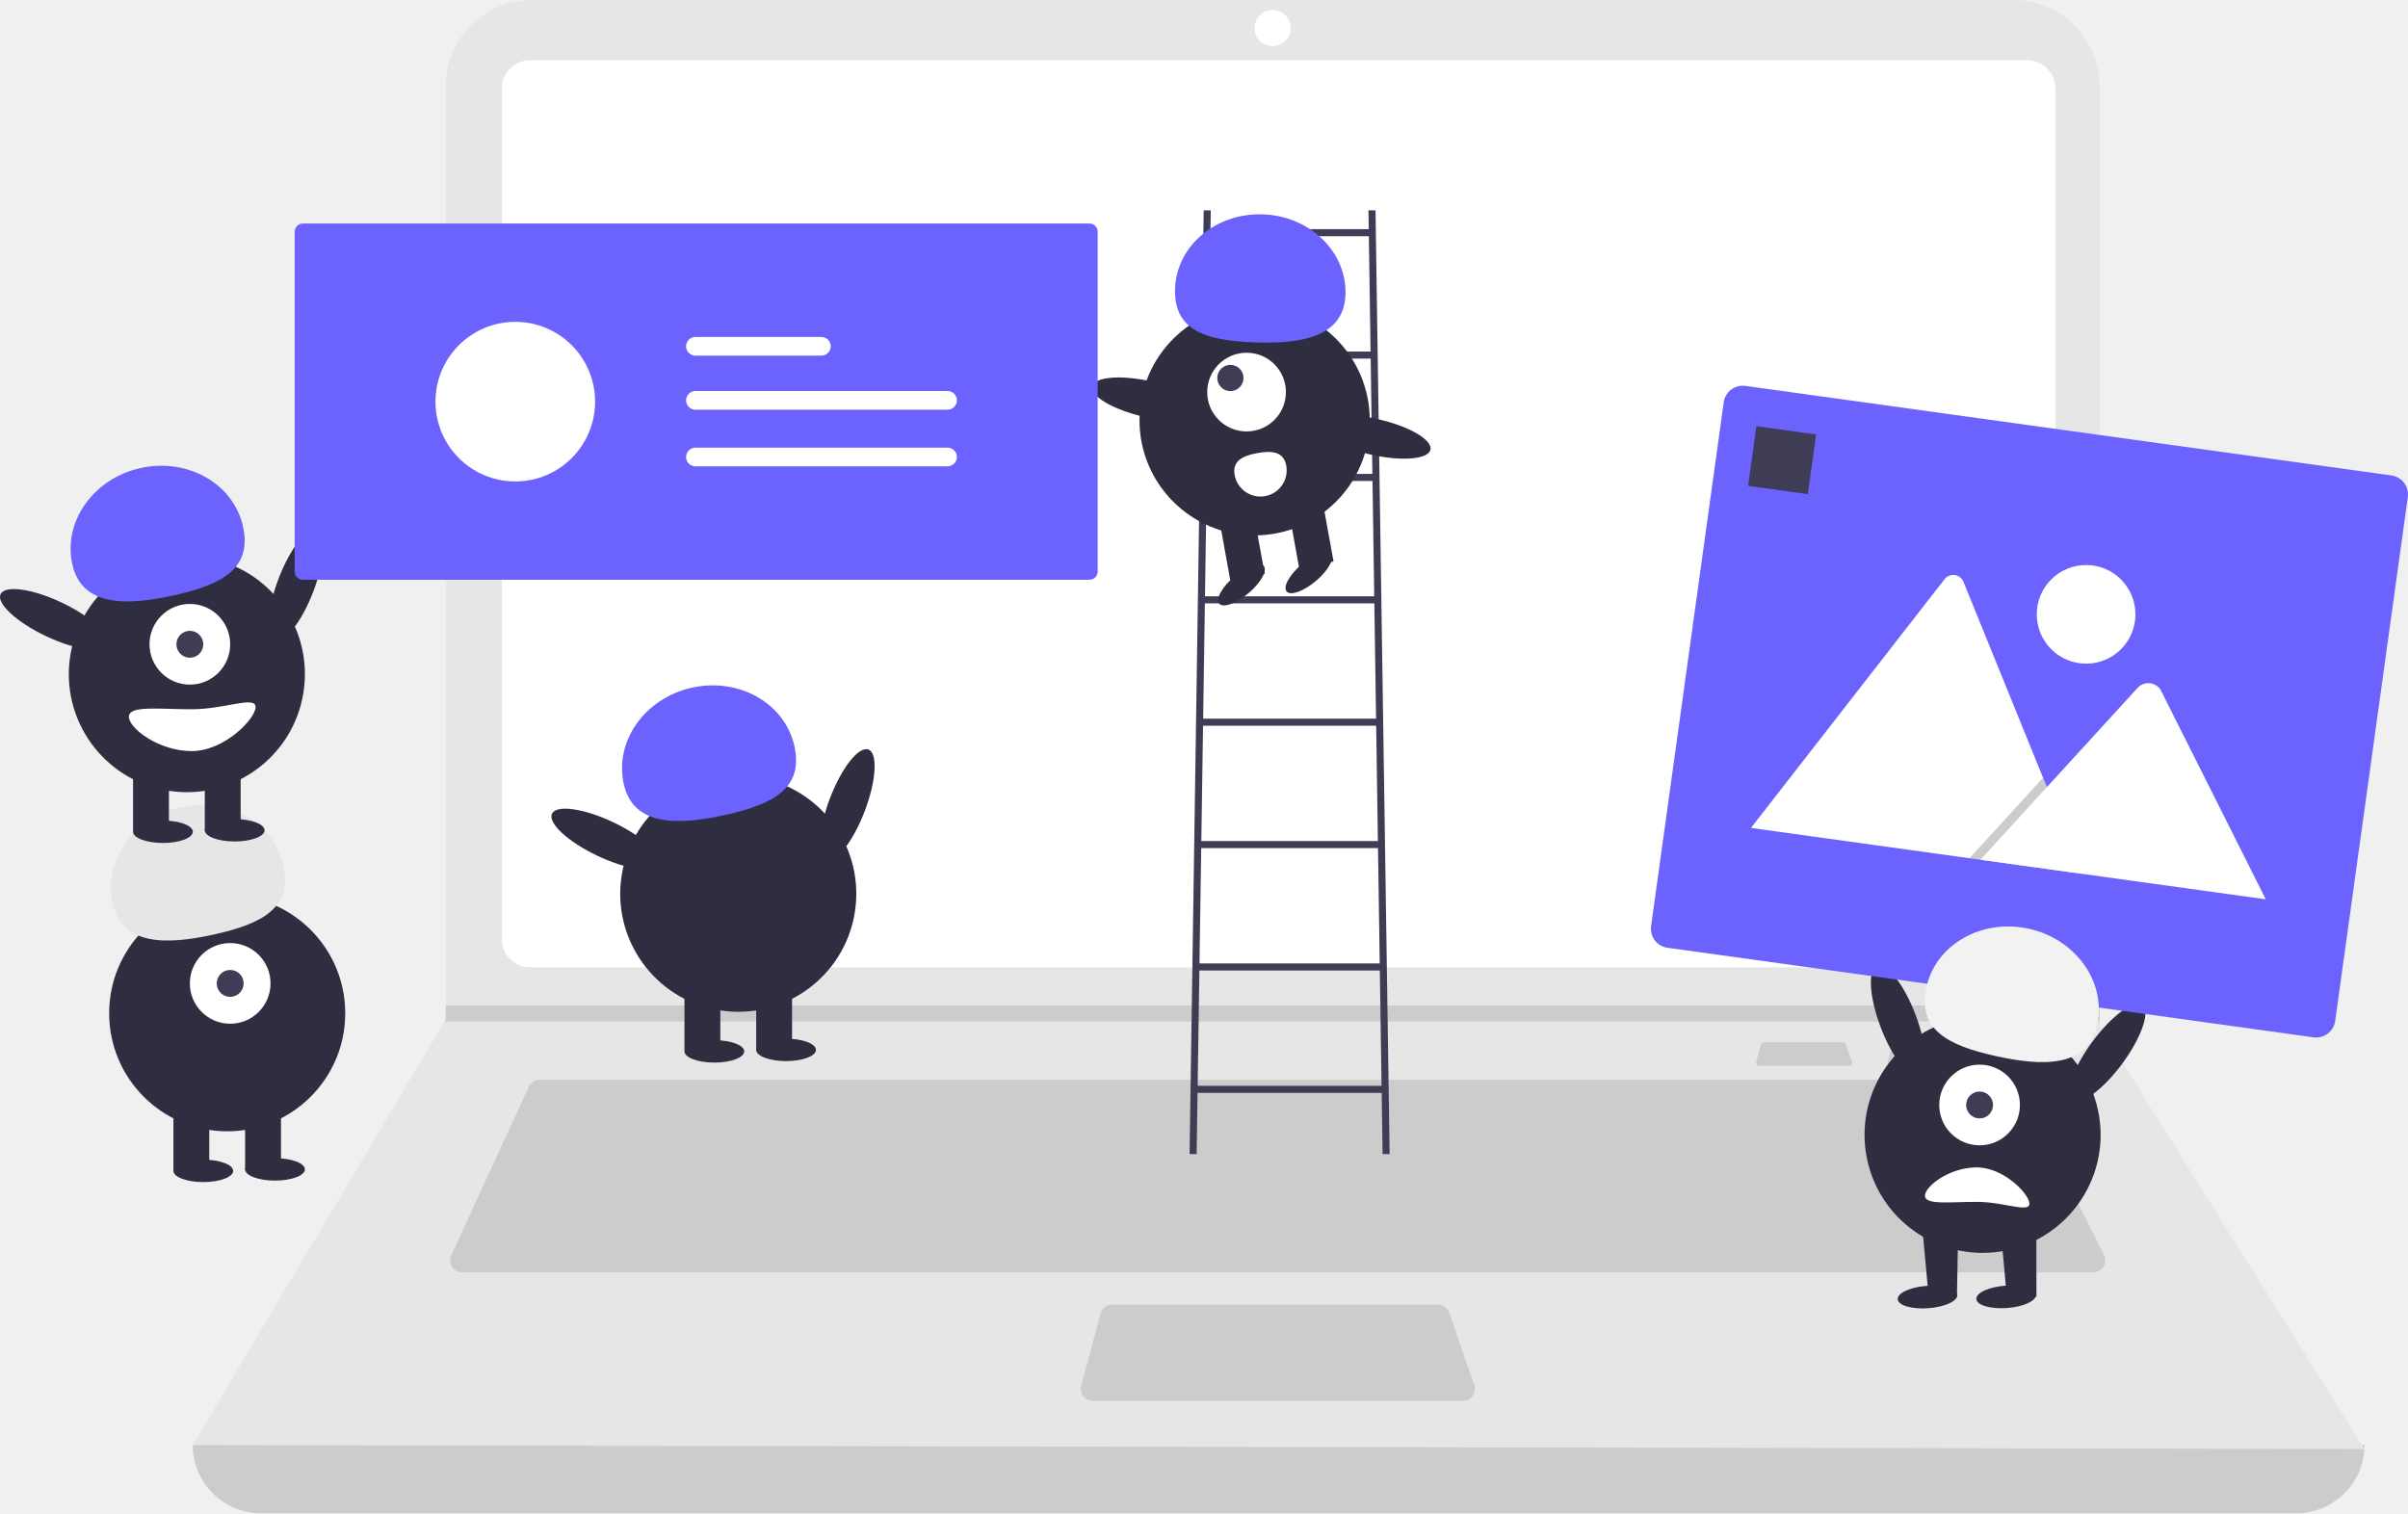
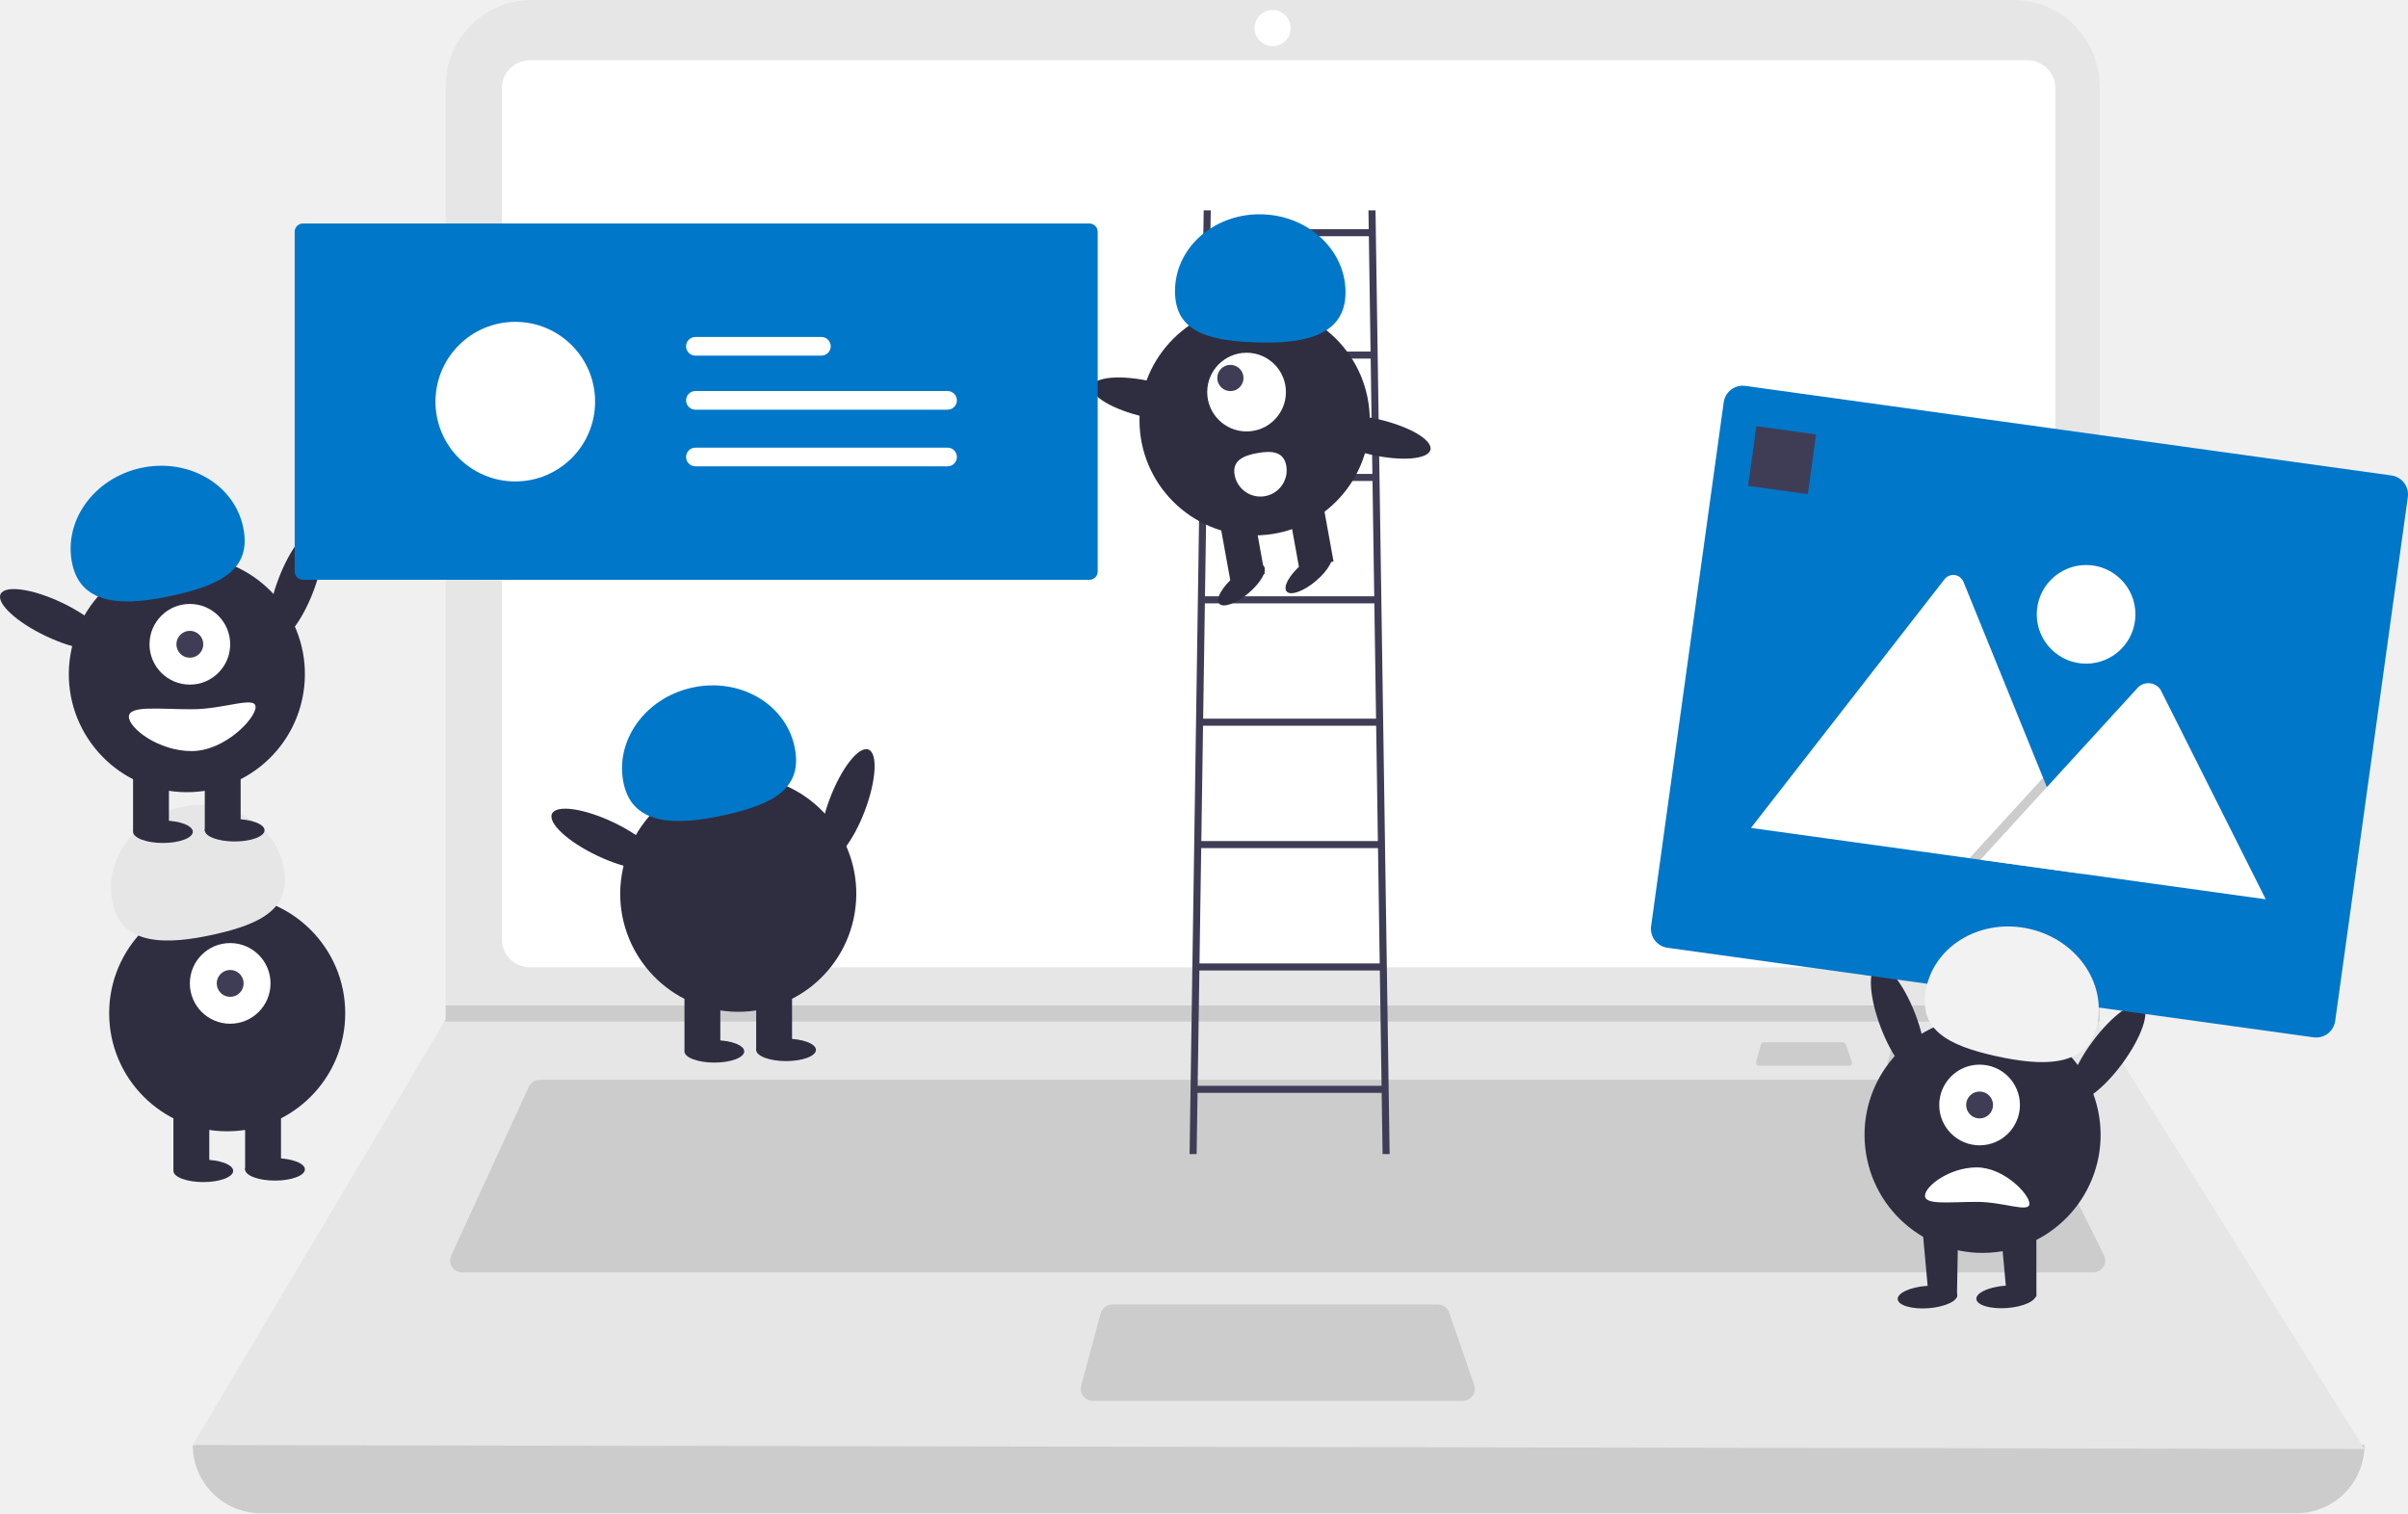
<svg xmlns="http://www.w3.org/2000/svg" id="f241e7b9-92bc-4a39-8e1f-dd6f59c49ece" data-name="Layer 1" width="878.64" height="552.215" viewBox="0 0 878.64 552.215">
  <path d="M998.543,726.107H255.909a24.901,24.901,0,0,1-24.901-24.901v0q403.807-46.93,792.435,0v0A24.901,24.901,0,0,1,998.543,726.107Z" transform="translate(-160.6798 -173.8927)" fill="#ccc" />
  <path d="M1023.444,702.671,231.008,701.206l91.84-154.532.439-.732V205.37a31.475,31.475,0,0,1,31.478-31.478H895.292a31.475,31.475,0,0,1,31.478,31.478v342.915Z" transform="translate(-160.6798 -173.8927)" fill="#e6e6e6" />
  <path d="M354.048,195.864a10.265,10.265,0,0,0-10.253,10.253V516.647a10.265,10.265,0,0,0,10.253,10.253H900.404a10.266,10.266,0,0,0,10.253-10.253V206.117a10.265,10.265,0,0,0-10.253-10.253Z" transform="translate(-160.6798 -173.8927)" fill="#fff" />
  <path d="M357.639,567.913a4.406,4.406,0,0,0-3.992,2.558l-28.299,61.52a4.394,4.394,0,0,0,3.992,6.231H924.45a4.394,4.394,0,0,0,3.929-6.36l-30.76-61.52a4.372,4.372,0,0,0-3.929-2.429Z" transform="translate(-160.6798 -173.8927)" fill="#ccc" />
  <circle cx="464.349" cy="10.253" r="6.591" fill="#fff" />
  <path d="M566.534,649.94a4.401,4.401,0,0,0-4.243,3.251l-7.099,26.366a4.394,4.394,0,0,0,4.243,5.537H694.433a4.393,4.393,0,0,0,4.151-5.832l-9.126-26.366a4.397,4.397,0,0,0-4.153-2.957Z" transform="translate(-160.6798 -173.8927)" fill="#ccc" />
  <polygon points="766.09 366.922 766.09 372.782 162.169 372.782 162.623 372.049 162.623 366.922 766.09 366.922" fill="#ccc" />
  <path d="M852.227,554.237a1.072,1.072,0,0,0-1.033.792l-1.729,6.42a1.07,1.07,0,0,0,1.033,1.348H883.372a1.07,1.07,0,0,0,1.011-1.42l-2.222-6.42a1.071,1.071,0,0,0-1.011-.72Z" transform="translate(-160.6798 -173.8927)" fill="#ccc" />
  <path d="M804.227,554.237a1.072,1.072,0,0,0-1.033.792l-1.729,6.42a1.07,1.07,0,0,0,1.033,1.348H835.372a1.07,1.07,0,0,0,1.011-1.42l-2.222-6.42a1.071,1.071,0,0,0-1.011-.72Z" transform="translate(-160.6798 -173.8927)" fill="#ccc" />
  <path d="M665.161,595.032h2.576l-5.153-344.388h-2.576l.103,6.871H602.364l.103-6.871h-2.576l-5.153,344.388h2.576l.334-22.329h67.179Zm-3.714-248.2H601.028l.63-42.082h59.16Zm.039,2.576.63,42.082h-61.756l.63-42.082Zm.668,44.659.63,42.082H599.691l.63-42.082Zm.668,44.659.63,42.082H599.023l.63-42.082Zm.668,44.659.63,42.082H598.355l.63-42.082ZM660.15,260.091l.63,42.082H601.696l.63-42.082ZM597.687,570.126l.63-42.082h65.842l.63,42.082Z" transform="translate(-160.6798 -173.8927)" fill="#3f3d56" />
  <circle cx="457.794" cy="153.358" r="42.012" fill="#2f2e41" />
  <rect x="632.562" y="357.238" width="12.763" height="22.867" transform="translate(-216.1336 -54.17899) rotate(-10.26106)" fill="#2f2e41" />
  <rect x="607.444" y="361.785" width="12.763" height="22.867" transform="translate(-217.3453 -58.58065) rotate(-10.26106)" fill="#2f2e41" />
  <ellipse cx="613.672" cy="387.298" rx="10.636" ry="3.989" transform="translate(-265.6056 314.4538) rotate(-40.26106)" fill="#2f2e41" />
  <ellipse cx="638.267" cy="382.846" rx="10.636" ry="3.989" transform="translate(-256.9018 329.2941) rotate(-40.26106)" fill="#2f2e41" />
  <circle cx="454.853" cy="143.081" r="14.359" fill="#fff" />
  <circle cx="448.952" cy="137.934" r="4.786" fill="#3f3d56" />
-   <path d="M651.616,281.545c.632-15.554-12.773-28.728-29.941-29.425s-31.597,11.346-32.229,26.9,11.302,19.087,28.47,19.785S650.984,297.099,651.616,281.545Z" transform="translate(-160.6798 -173.8927)" fill="#6c63ff" />
+   <path d="M651.616,281.545c.632-15.554-12.773-28.728-29.941-29.425s-31.597,11.346-32.229,26.9,11.302,19.087,28.47,19.785S650.984,297.099,651.616,281.545Z" transform="translate(-160.6798 -173.8927)" fill="#0077c8" />
  <ellipse cx="579.682" cy="319.596" rx="6.594" ry="21.006" transform="translate(-22.02934 639.3272) rotate(-77.0899)" fill="#2f2e41" />
  <ellipse cx="662.15" cy="333.311" rx="6.594" ry="21.006" transform="translate(28.6462 730.3615) rotate(-77.0899)" fill="#2f2e41" />
  <path d="M630.013,343.807a9.572,9.572,0,1,1-18.835,3.429l-.003-.018c-.942-5.202,3.08-7.043,8.283-7.985S629.071,338.605,630.013,343.807Z" transform="translate(-160.6798 -173.8927)" fill="#fff" />
  <ellipse cx="469.866" cy="467.526" rx="21.534" ry="6.76" transform="translate(-295.2829 565.6119) rotate(-69.08217)" fill="#2f2e41" />
  <circle cx="430.059" cy="500.048" r="43.067" transform="translate(-293.1005 670.5622) rotate(-80.78252)" fill="#2f2e41" />
  <rect x="249.753" y="359.955" width="13.084" height="23.442" fill="#2f2e41" />
  <rect x="275.921" y="359.955" width="13.084" height="23.442" fill="#2f2e41" />
  <ellipse cx="260.656" cy="383.67" rx="10.903" ry="4.089" fill="#2f2e41" />
  <ellipse cx="286.824" cy="383.125" rx="10.903" ry="4.089" fill="#2f2e41" />
-   <path d="M388.282,459.997c-3.477-15.574,7.639-31.31,24.829-35.149s33.944,5.675,37.422,21.249-7.915,21.318-25.105,25.156S391.759,475.571,388.282,459.997Z" transform="translate(-160.6798 -173.8927)" fill="#6c63ff" />
+   <path d="M388.282,459.997c-3.477-15.574,7.639-31.31,24.829-35.149s33.944,5.675,37.422,21.249-7.915,21.318-25.105,25.156S391.759,475.571,388.282,459.997Z" transform="translate(-160.6798 -173.8927)" fill="#0077c8" />
  <ellipse cx="381.55" cy="480.065" rx="6.76" ry="21.534" transform="translate(-376.387 445.1919) rotate(-64.62574)" fill="#2f2e41" />
  <circle cx="82.901" cy="369.763" r="43.067" fill="#2f2e41" />
  <rect x="63.275" y="403.563" width="13.084" height="23.442" fill="#2f2e41" />
  <rect x="89.443" y="403.563" width="13.084" height="23.442" fill="#2f2e41" />
  <ellipse cx="74.178" cy="427.277" rx="10.903" ry="4.089" fill="#2f2e41" />
  <ellipse cx="100.346" cy="426.732" rx="10.903" ry="4.089" fill="#2f2e41" />
  <circle cx="83.991" cy="358.86" r="14.719" fill="#fff" />
  <circle cx="83.991" cy="358.86" r="4.906" fill="#3f3d56" />
  <path d="M201.804,503.604c-3.477-15.574,7.639-31.31,24.829-35.149s33.944,5.675,37.422,21.249-7.915,21.318-25.105,25.156S205.281,519.178,201.804,503.604Z" transform="translate(-160.6798 -173.8927)" fill="#e6e6e6" />
  <ellipse cx="268.669" cy="387.383" rx="21.534" ry="6.76" transform="translate(-349.786 326.1453) rotate(-69.08217)" fill="#2f2e41" />
  <circle cx="228.861" cy="419.905" r="43.067" transform="translate(-382.9613 404.6576) rotate(-80.78252)" fill="#2f2e41" />
  <rect x="48.556" y="279.812" width="13.084" height="23.442" fill="#2f2e41" />
  <rect x="74.723" y="279.812" width="13.084" height="23.442" fill="#2f2e41" />
  <ellipse cx="59.459" cy="303.527" rx="10.903" ry="4.089" fill="#2f2e41" />
  <ellipse cx="85.627" cy="302.982" rx="10.903" ry="4.089" fill="#2f2e41" />
  <circle cx="69.272" cy="235.11" r="14.719" fill="#fff" />
  <circle cx="69.272" cy="235.11" r="4.906" fill="#3f3d56" />
-   <path d="M187.085,379.854c-3.477-15.574,7.639-31.31,24.829-35.149s33.944,5.675,37.422,21.249-7.915,21.318-25.105,25.156S190.562,395.428,187.085,379.854Z" transform="translate(-160.6798 -173.8927)" fill="#6c63ff" />
+   <path d="M187.085,379.854c-3.477-15.574,7.639-31.31,24.829-35.149s33.944,5.675,37.422,21.249-7.915,21.318-25.105,25.156S190.562,395.428,187.085,379.854Z" transform="translate(-160.6798 -173.8927)" fill="#0077c8" />
  <ellipse cx="180.353" cy="399.922" rx="6.76" ry="21.534" transform="translate(-418.9539 217.6053) rotate(-64.62574)" fill="#2f2e41" />
  <path d="M207.707,435.442c0,4.215,10.853,12.539,22.897,12.539s23.335-11.867,23.335-16.082-11.292.818-23.335.818S207.707,431.227,207.707,435.442Z" transform="translate(-160.6798 -173.8927)" fill="#fff" />
-   <path d="M271.204,255.461a3.003,3.003,0,0,0-3,3v124a3.003,3.003,0,0,0,3,3h287a3.003,3.003,0,0,0,3-3v-124a3.003,3.003,0,0,0-3-3Z" transform="translate(-160.6798 -173.8927)" fill="#6c63ff" />
+   <path d="M271.204,255.461a3.003,3.003,0,0,0-3,3v124a3.003,3.003,0,0,0,3,3h287a3.003,3.003,0,0,0,3-3v-124a3.003,3.003,0,0,0-3-3Z" transform="translate(-160.6798 -173.8927)" fill="#0077c8" />
  <circle cx="188.018" cy="146.569" r="29.121" fill="#fff" />
  <path id="b71acdfd-6a55-428e-917a-53f192cb0203" data-name="Path 40" d="M414.423,316.587a3.405,3.405,0,0,0,0,6.81h91.946a3.405,3.405,0,1,0,.112-6.81q-.056-.001-.112,0Z" transform="translate(-160.6798 -173.8927)" fill="#fff" />
  <path id="ad4fbcfa-41b0-45f9-a593-23b6dc3fe165" data-name="Path 40" d="M414.423,296.86a3.405,3.405,0,0,0,0,6.81H460.339a3.405,3.405,0,1,0,.112-6.81q-.056-.001-.112,0Z" transform="translate(-160.6798 -173.8927)" fill="#fff" />
  <path id="bce2a7cd-a325-424d-9b3a-f63d1dad5aba" data-name="Path 40" d="M414.423,337.253a3.405,3.405,0,0,0,0,6.81h91.946a3.405,3.405,0,1,0,.112-6.81q-.056-.001-.112,0Z" transform="translate(-160.6798 -173.8927)" fill="#fff" />
  <ellipse cx="853.282" cy="546.503" rx="6.76" ry="21.534" transform="translate(-299.5601 166.7718) rotate(-20.91783)" fill="#2f2e41" />
  <circle cx="884.09" cy="588.025" r="43.067" transform="translate(-243.4551 -24.68433) rotate(-9.21747)" fill="#2f2e41" />
  <polygon points="743.035 447.932 729.952 447.932 732.512 476.005 743.058 473.14 743.035 447.932" fill="#2f2e41" />
  <polygon points="714.512 448.005 701.428 448.005 703.988 476.078 714.058 473.14 714.512 448.005" fill="#2f2e41" />
  <ellipse cx="863.998" cy="647.212" rx="10.903" ry="4.089" transform="translate(-205.5736 -109.1681) rotate(-4.18164)" fill="#2f2e41" />
  <circle cx="722.319" cy="403.229" r="14.719" fill="#fff" />
  <circle cx="722.319" cy="403.229" r="4.906" fill="#3f3d56" />
  <ellipse cx="929.598" cy="558.041" rx="21.534" ry="6.76" transform="translate(-232.2512 800.3487) rotate(-53.5499)" fill="#2f2e41" />
  <path d="M863.077,610.231c0-3.474,8.945-10.334,18.871-10.334s19.232,9.78,19.232,13.254-9.307-.674-19.232-.674S863.077,613.705,863.077,610.231Z" transform="translate(-160.6798 -173.8927)" fill="#fff" />
-   <path d="M1004.857,552.434,769.111,519.753a7.008,7.008,0,0,1-5.972-7.895l26.502-191.172a7.008,7.008,0,0,1,7.895-5.972l235.746,32.681a7.008,7.008,0,0,1,5.972,7.895L1012.751,546.462A7.008,7.008,0,0,1,1004.857,552.434Z" transform="translate(-160.6798 -173.8927)" fill="#6c63ff" />
+   <path d="M1004.857,552.434,769.111,519.753a7.008,7.008,0,0,1-5.972-7.895l26.502-191.172a7.008,7.008,0,0,1,7.895-5.972l235.746,32.681a7.008,7.008,0,0,1,5.972,7.895L1012.751,546.462A7.008,7.008,0,0,1,1004.857,552.434Z" transform="translate(-160.6798 -173.8927)" fill="#0077c8" />
  <path d="M920.402,492.772,800.048,476.088a2.477,2.477,0,0,1-.445-.098l70.591-90.706a4.024,4.024,0,0,1,6.938.962l29.029,71.462,1.391,3.42Z" transform="translate(-160.6798 -173.8927)" fill="#fff" />
  <polygon points="759.722 318.879 718.63 313.183 742.864 286.679 744.609 284.77 745.481 283.815 746.872 287.235 759.722 318.879" opacity="0.2" style="isolation:isolate" />
  <path d="M987.415,502.062,883.318,487.631l24.234-26.504,1.744-1.909,31.579-34.54a5.37,5.37,0,0,1,7.961.622,4.796,4.796,0,0,1,.313.524Z" transform="translate(-160.6798 -173.8927)" fill="#fff" />
  <circle cx="761.186" cy="224.184" r="18" fill="#fff" />
  <rect x="799.941" y="330.812" width="22" height="22" transform="matrix(0.99053, 0.13732, -0.13732, 0.99053, -106.062, -282.0096)" fill="#3f3d56" />
  <path d="M925.866,547.973c3.477-15.574-7.639-31.31-24.829-35.149s-33.944,5.675-37.422,21.249,7.915,21.318,25.105,25.156S922.389,563.547,925.866,547.973Z" transform="translate(-160.6798 -173.8927)" fill="#f2f2f2" />
  <ellipse cx="892.69" cy="647.142" rx="10.903" ry="4.089" transform="translate(-205.4922 -107.0761) rotate(-4.18164)" fill="#2f2e41" />
</svg>
